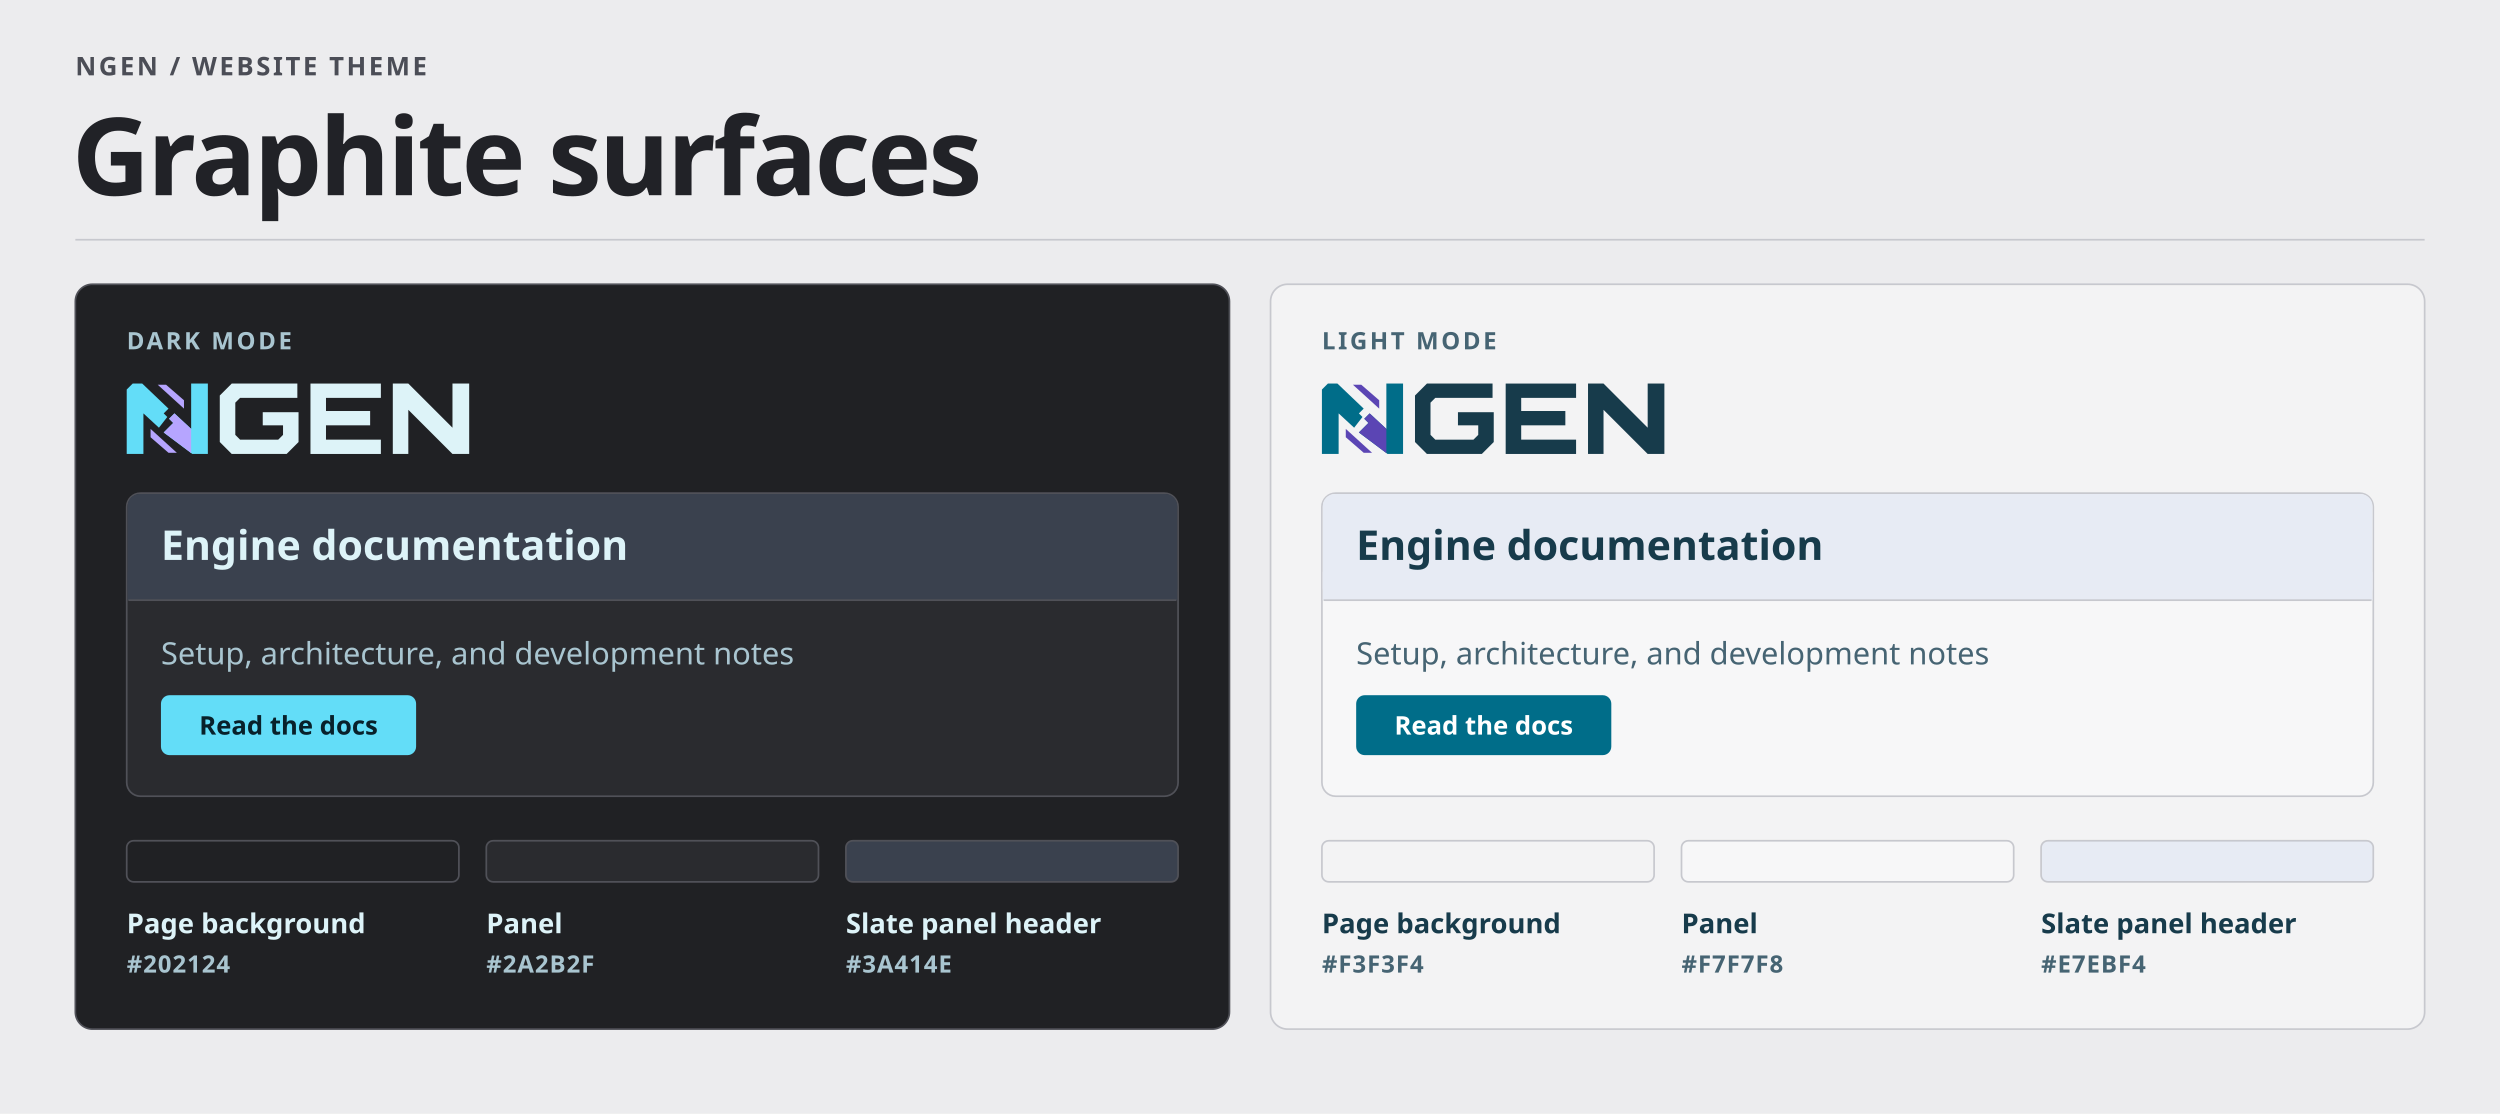
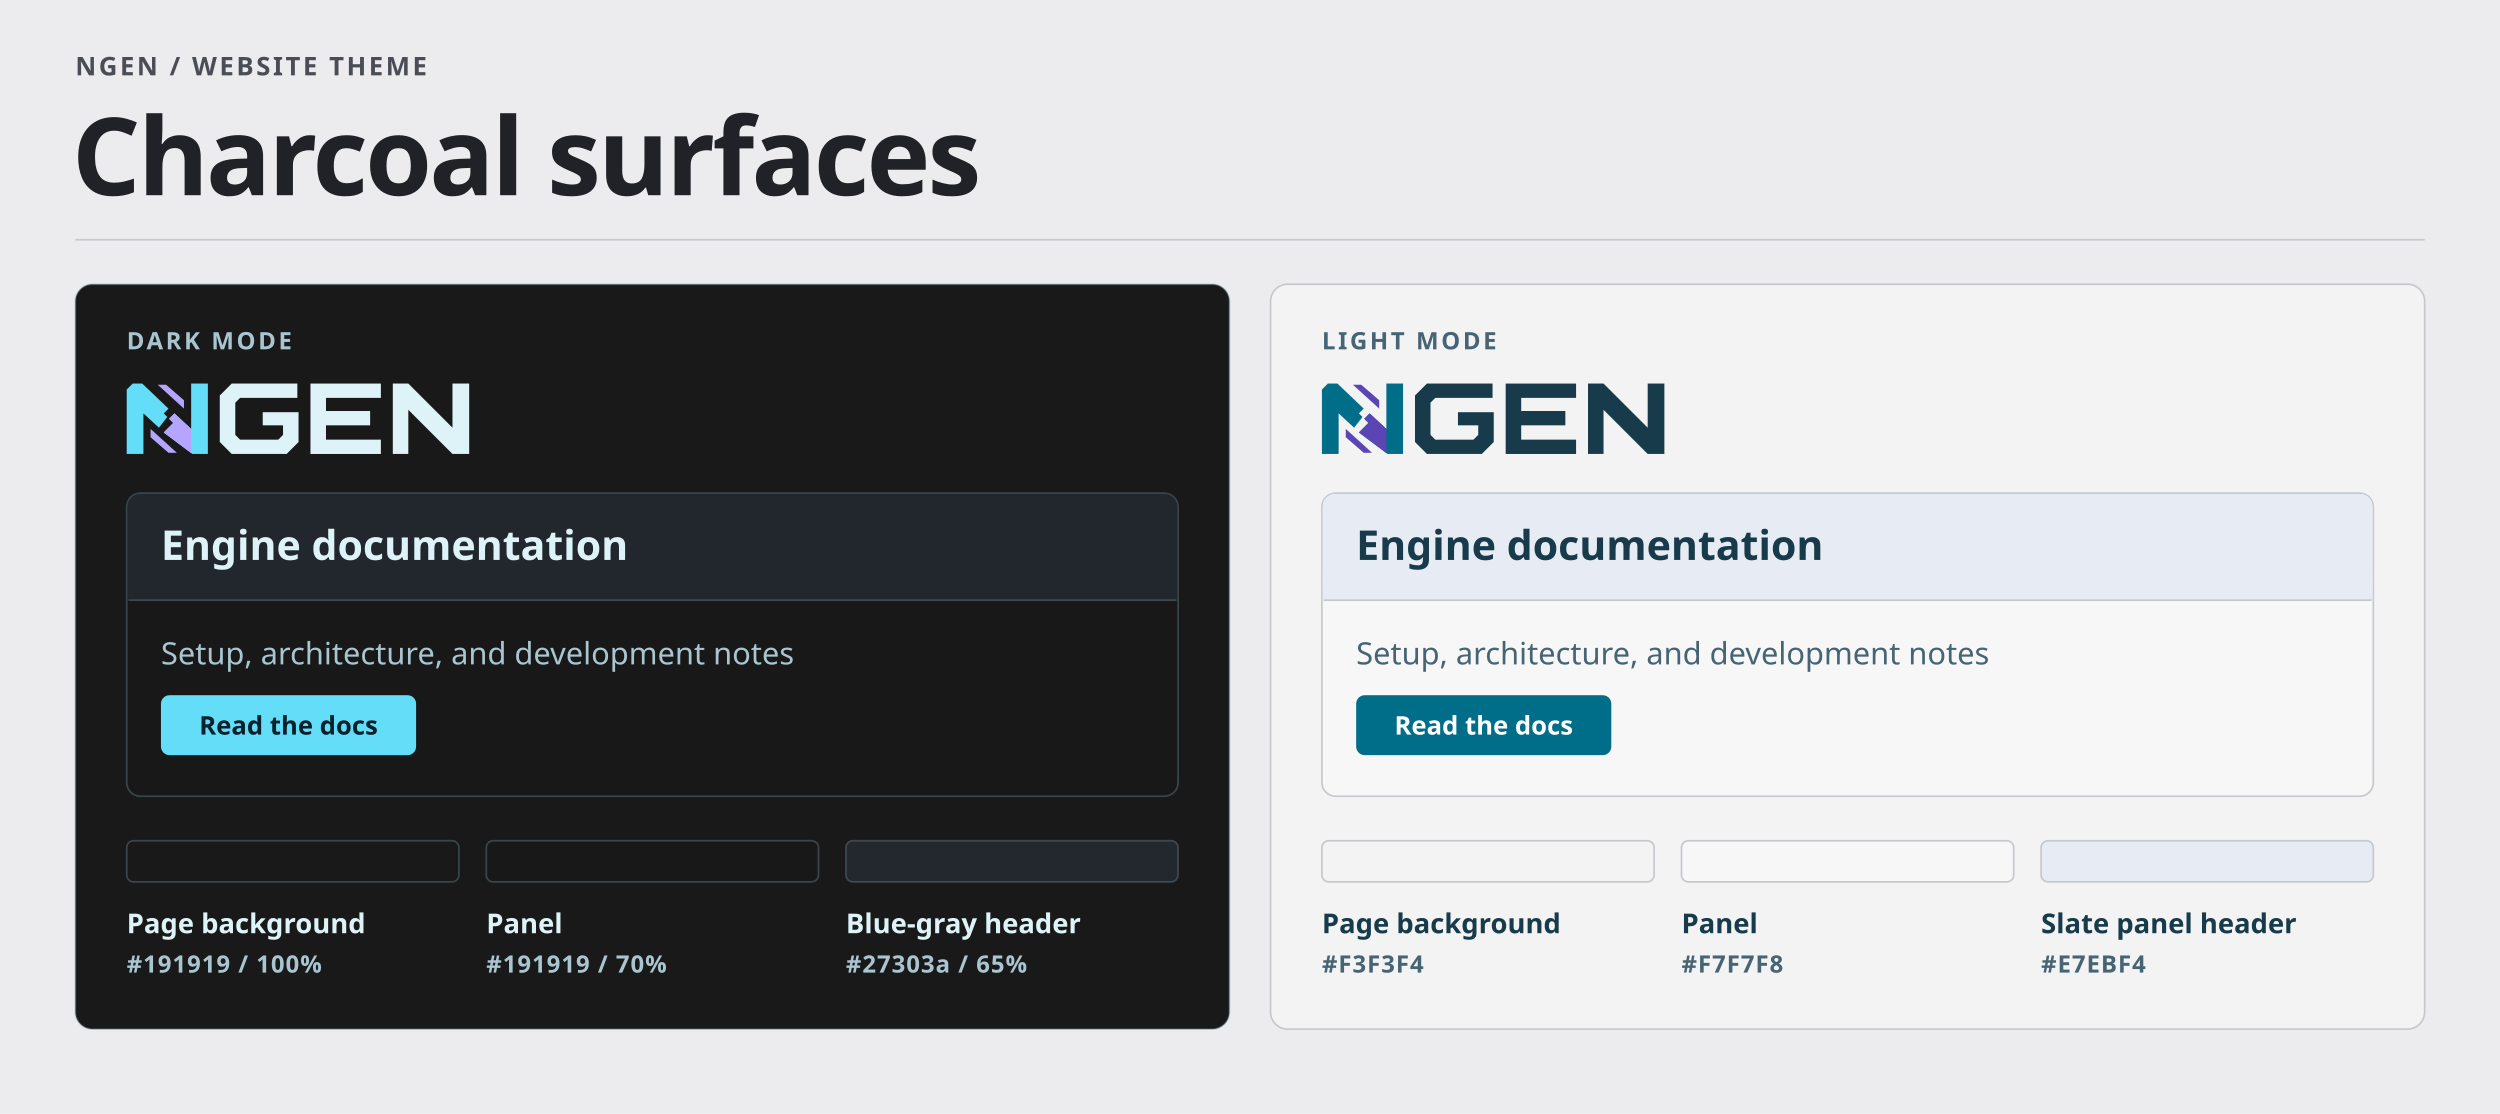
<svg xmlns="http://www.w3.org/2000/svg" viewBox="0 0 1460 650" width="1460" height="650" role="img" aria-labelledby="title">
  <rect x="0" y="0" width="1460" height="650" rx="0" fill="#ECECEE" stroke="none" />
  <text x="44" y="44" fill="#4B4D56" font-family="Adwaita Mono, sans-serif" font-size="15" font-weight="600" letter-spacing="1.5" text-anchor="start">NGEN  /  WEBSITE THEME</text>
-   <text x="42" y="114" fill="#212227" font-family="Adwaita Sans, sans-serif" font-size="63" font-weight="700" letter-spacing="-1.6" text-anchor="start">Graphite surfaces</text>
+   <text x="42" y="114" fill="#212227" font-family="Adwaita Sans, sans-serif" font-size="63" font-weight="700" letter-spacing="-1.6" text-anchor="start">Charcoal surfaces</text>
  <path d="M44 140H1416" stroke="#C7C8CE" />
-   <rect x="44" y="166" width="674" height="435" rx="10" fill="#202124" stroke="#505158" />
+   <rect x="44" y="166" width="674" height="435" rx="10" fill="#191919" stroke="#7899A6" stroke-opacity="0.35" />
  <text x="74" y="204" fill="#A9C5D0" font-family="Adwaita Mono, sans-serif" font-size="14" font-weight="600" letter-spacing="1.5" text-anchor="start">DARK MODE</text>
  <g transform="translate(74 224) scale(0.696864)">
    <g transform="translate(0 -23.5)">
      <g transform="translate(0 23.5)">
        <path d="M0 59V5L5 0H13L35 21L31 25L34 28L27 37L14 25V59ZM40 25L54 38V0H68V59H55L31 41L39 33L35.5 29.5Z" fill="#63DDF8" />
        <path d="M40 25L54 38V58.25L31 41L39 33L35.5 29.5ZM20 38L42 58H35L20 45Z" fill="#B6A5FF" />
        <g transform="rotate(180 34 29.5)">
          <path d="M20 38L42 58H35L20 45Z" fill="#B6A5FF" />
        </g>
        <g transform="translate(78 0)">
          <path d="M10 0H65V12H17L13 16V43L17 47H49L53 43V35H36V24H66V49L56 59H10L0 49V10Z" fill="#DDF3F8" />
        </g>
        <g transform="translate(154 0)">
          <path d="M0 0H59V12H13V23H50V35H13V47H59V59H0Z" fill="#DDF3F8" />
        </g>
        <g transform="translate(223 0)">
          <path d="M0 0H13L50 37V0H64V59H50L13 22V59H0Z" fill="#DDF3F8" />
        </g>
      </g>
    </g>
  </g>
-   <rect x="74" y="288" width="614" height="177" rx="8" fill="#2A2B2F" stroke="#505158" />
-   <rect x="74.5" y="288.5" width="613" height="62" rx="7" fill="#3A414E" stroke="none" />
-   <rect x="74.5" y="334" width="613" height="16.5" rx="0" fill="#3A414E" stroke="none" />
-   <path d="M75 350.5H687" stroke="#505158" />
+   <rect x="74" y="288" width="614" height="177" rx="8" fill="#191919" fill-opacity="0.7" stroke="#7899A6" stroke-opacity="0.35" />
+   <path d="M81.5 288.5H680.5A7 7 0 0 1 687.5 295.5V350.5H74.5V295.5A7 7 0 0 1 81.5 288.5Z" fill="#27303a" fill-opacity="0.65" />
+   <path d="M75 350.5H687" stroke="#7899A6" stroke-opacity="0.35" />
  <text x="94" y="327" fill="#DDF3F8" font-family="Adwaita Sans, sans-serif" font-size="24" font-weight="700" letter-spacing="0" text-anchor="start">Engine documentation</text>
  <text x="94" y="388" fill="#A9C5D0" font-family="Adwaita Sans, sans-serif" font-size="18" font-weight="400" letter-spacing="0" text-anchor="start">Setup, architecture, and development notes</text>
  <rect x="94" y="406" width="149" height="35" rx="5" fill="#63DDF8" stroke="none" />
  <text x="168.5" y="429" fill="#08212B" font-family="Adwaita Sans, sans-serif" font-size="15" font-weight="700" letter-spacing="0" text-anchor="middle">Read the docs</text>
-   <rect x="74" y="491" width="194" height="24" rx="4" fill="#202124" stroke="#505158" />
+   <rect x="74" y="491" width="194" height="24" rx="4" fill="#191919" stroke="#7899A6" stroke-opacity="0.35" />
  <text x="74" y="545" fill="#DDF3F8" font-family="Adwaita Sans, sans-serif" font-size="16" font-weight="700" letter-spacing="0" text-anchor="start">Page background</text>
-   <text x="74" y="568" fill="#A9C5D0" font-family="Adwaita Mono, sans-serif" font-size="14" font-weight="600" letter-spacing="0.55" text-anchor="start">#202124</text>
-   <rect x="284" y="491" width="194" height="24" rx="4" fill="#2A2B2F" stroke="#505158" />
+   <text x="74" y="568" fill="#A9C5D0" font-family="Adwaita Mono, sans-serif" font-size="14" font-weight="600" letter-spacing="0.55" text-anchor="start">#191919 / 100%</text>
+   <rect x="284" y="491" width="194" height="24" rx="4" fill="#191919" fill-opacity="0.7" stroke="#7899A6" stroke-opacity="0.35" />
  <text x="284" y="545" fill="#DDF3F8" font-family="Adwaita Sans, sans-serif" font-size="16" font-weight="700" letter-spacing="0" text-anchor="start">Panel</text>
-   <text x="284" y="568" fill="#A9C5D0" font-family="Adwaita Mono, sans-serif" font-size="14" font-weight="600" letter-spacing="0.55" text-anchor="start">#2A2B2F</text>
-   <rect x="494" y="491" width="194" height="24" rx="4" fill="#3A414E" stroke="#505158" />
-   <text x="494" y="545" fill="#DDF3F8" font-family="Adwaita Sans, sans-serif" font-size="16" font-weight="700" letter-spacing="0" text-anchor="start">Slate panel header</text>
-   <text x="494" y="568" fill="#A9C5D0" font-family="Adwaita Mono, sans-serif" font-size="14" font-weight="600" letter-spacing="0.55" text-anchor="start">#3A414E</text>
+   <text x="284" y="568" fill="#A9C5D0" font-family="Adwaita Mono, sans-serif" font-size="14" font-weight="600" letter-spacing="0.55" text-anchor="start">#191919 / 70%</text>
+   <rect x="494" y="491" width="194" height="24" rx="4" fill="#27303a" fill-opacity="0.65" stroke="#7899A6" stroke-opacity="0.35" />
+   <text x="494" y="545" fill="#DDF3F8" font-family="Adwaita Sans, sans-serif" font-size="16" font-weight="700" letter-spacing="0" text-anchor="start">Blue-gray header</text>
+   <text x="494" y="568" fill="#A9C5D0" font-family="Adwaita Mono, sans-serif" font-size="14" font-weight="600" letter-spacing="0.55" text-anchor="start">#27303a / 65%</text>
  <rect x="742" y="166" width="674" height="435" rx="10" fill="#F3F3F4" stroke="#C7C8CE" />
  <text x="772" y="204" fill="#466473" font-family="Adwaita Mono, sans-serif" font-size="14" font-weight="600" letter-spacing="1.5" text-anchor="start">LIGHT MODE</text>
  <g transform="translate(772 224) scale(0.696864)">
    <g transform="translate(0 -23.5)">
      <g transform="translate(0 23.5)">
        <path d="M0 59V5L5 0H13L35 21L31 25L34 28L27 37L14 25V59ZM40 25L54 38V0H68V59H55L31 41L39 33L35.5 29.5Z" fill="#006D89" />
        <path d="M40 25L54 38V58.25L31 41L39 33L35.5 29.5ZM20 38L42 58H35L20 45Z" fill="#5B45B4" />
        <g transform="rotate(180 34 29.5)">
          <path d="M20 38L42 58H35L20 45Z" fill="#5B45B4" />
        </g>
        <g transform="translate(78 0)">
          <path d="M10 0H65V12H17L13 16V43L17 47H49L53 43V35H36V24H66V49L56 59H10L0 49V10Z" fill="#173B4B" />
        </g>
        <g transform="translate(154 0)">
          <path d="M0 0H59V12H13V23H50V35H13V47H59V59H0Z" fill="#173B4B" />
        </g>
        <g transform="translate(223 0)">
          <path d="M0 0H13L50 37V0H64V59H50L13 22V59H0Z" fill="#173B4B" />
        </g>
      </g>
    </g>
  </g>
  <rect x="772" y="288" width="614" height="177" rx="8" fill="#F7F7F8" stroke="#C7C8CE" />
  <rect x="772.5" y="288.5" width="613" height="62" rx="7" fill="#E7EBF4" stroke="none" />
  <rect x="772.5" y="334" width="613" height="16.5" rx="0" fill="#E7EBF4" stroke="none" />
  <path d="M773 350.5H1385" stroke="#C7C8CE" />
  <text x="792" y="327" fill="#173B4B" font-family="Adwaita Sans, sans-serif" font-size="24" font-weight="700" letter-spacing="0" text-anchor="start">Engine documentation</text>
  <text x="792" y="388" fill="#466473" font-family="Adwaita Sans, sans-serif" font-size="18" font-weight="400" letter-spacing="0" text-anchor="start">Setup, architecture, and development notes</text>
  <rect x="792" y="406" width="149" height="35" rx="5" fill="#006D89" stroke="none" />
  <text x="866.5" y="429" fill="#FFFFFF" font-family="Adwaita Sans, sans-serif" font-size="15" font-weight="700" letter-spacing="0" text-anchor="middle">Read the docs</text>
  <rect x="772" y="491" width="194" height="24" rx="4" fill="#F3F3F4" stroke="#C7C8CE" />
  <text x="772" y="545" fill="#173B4B" font-family="Adwaita Sans, sans-serif" font-size="16" font-weight="700" letter-spacing="0" text-anchor="start">Page background</text>
  <text x="772" y="568" fill="#466473" font-family="Adwaita Mono, sans-serif" font-size="14" font-weight="600" letter-spacing="0.55" text-anchor="start">#F3F3F4</text>
  <rect x="982" y="491" width="194" height="24" rx="4" fill="#F7F7F8" stroke="#C7C8CE" />
  <text x="982" y="545" fill="#173B4B" font-family="Adwaita Sans, sans-serif" font-size="16" font-weight="700" letter-spacing="0" text-anchor="start">Panel</text>
  <text x="982" y="568" fill="#466473" font-family="Adwaita Mono, sans-serif" font-size="14" font-weight="600" letter-spacing="0.55" text-anchor="start">#F7F7F8</text>
  <rect x="1192" y="491" width="194" height="24" rx="4" fill="#E7EBF4" stroke="#C7C8CE" />
  <text x="1192" y="545" fill="#173B4B" font-family="Adwaita Sans, sans-serif" font-size="16" font-weight="700" letter-spacing="0" text-anchor="start">Slate panel header</text>
  <text x="1192" y="568" fill="#466473" font-family="Adwaita Mono, sans-serif" font-size="14" font-weight="600" letter-spacing="0.55" text-anchor="start">#E7EBF4</text>
</svg>
